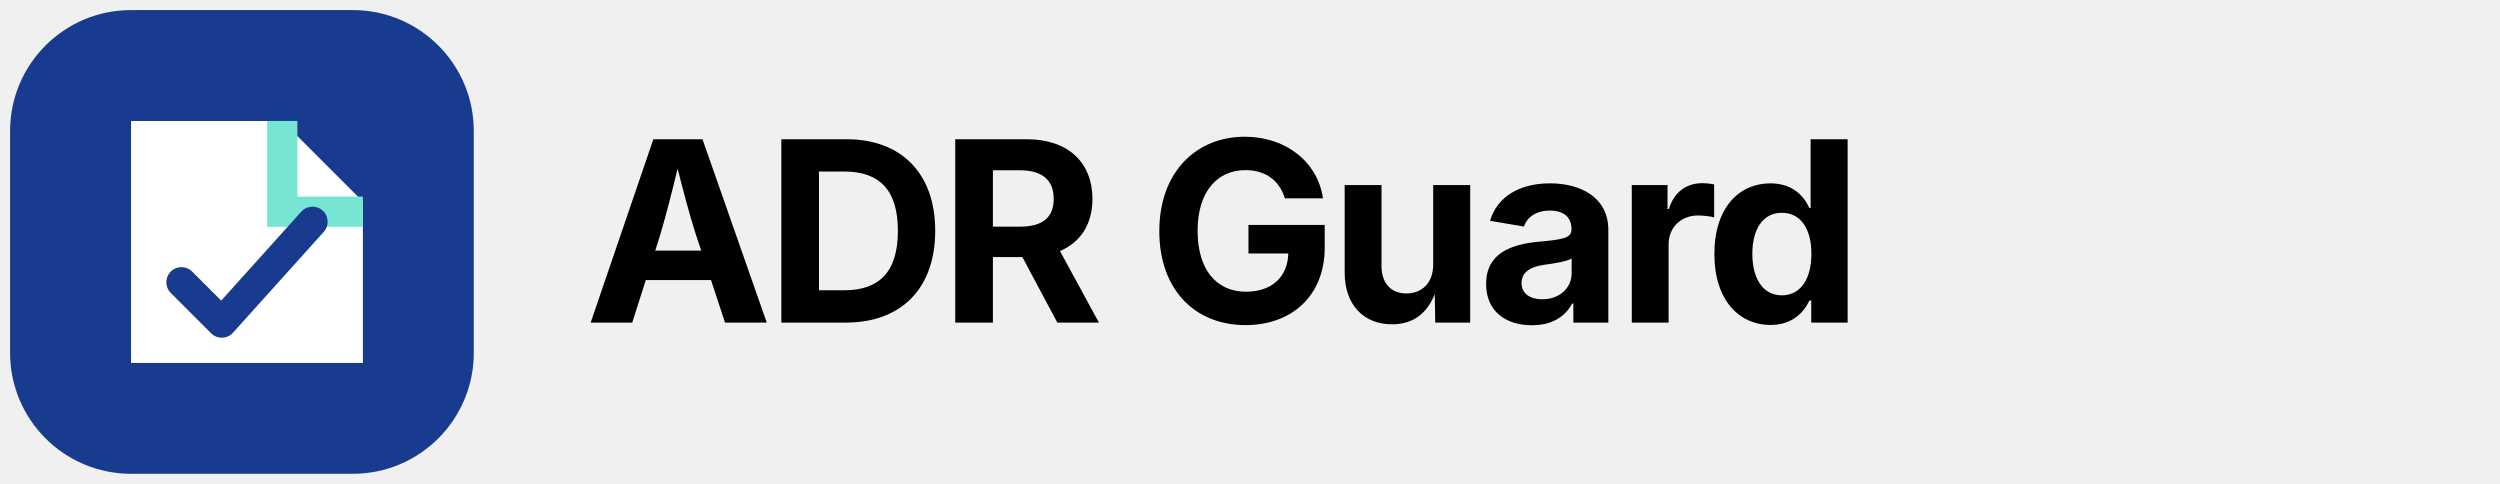
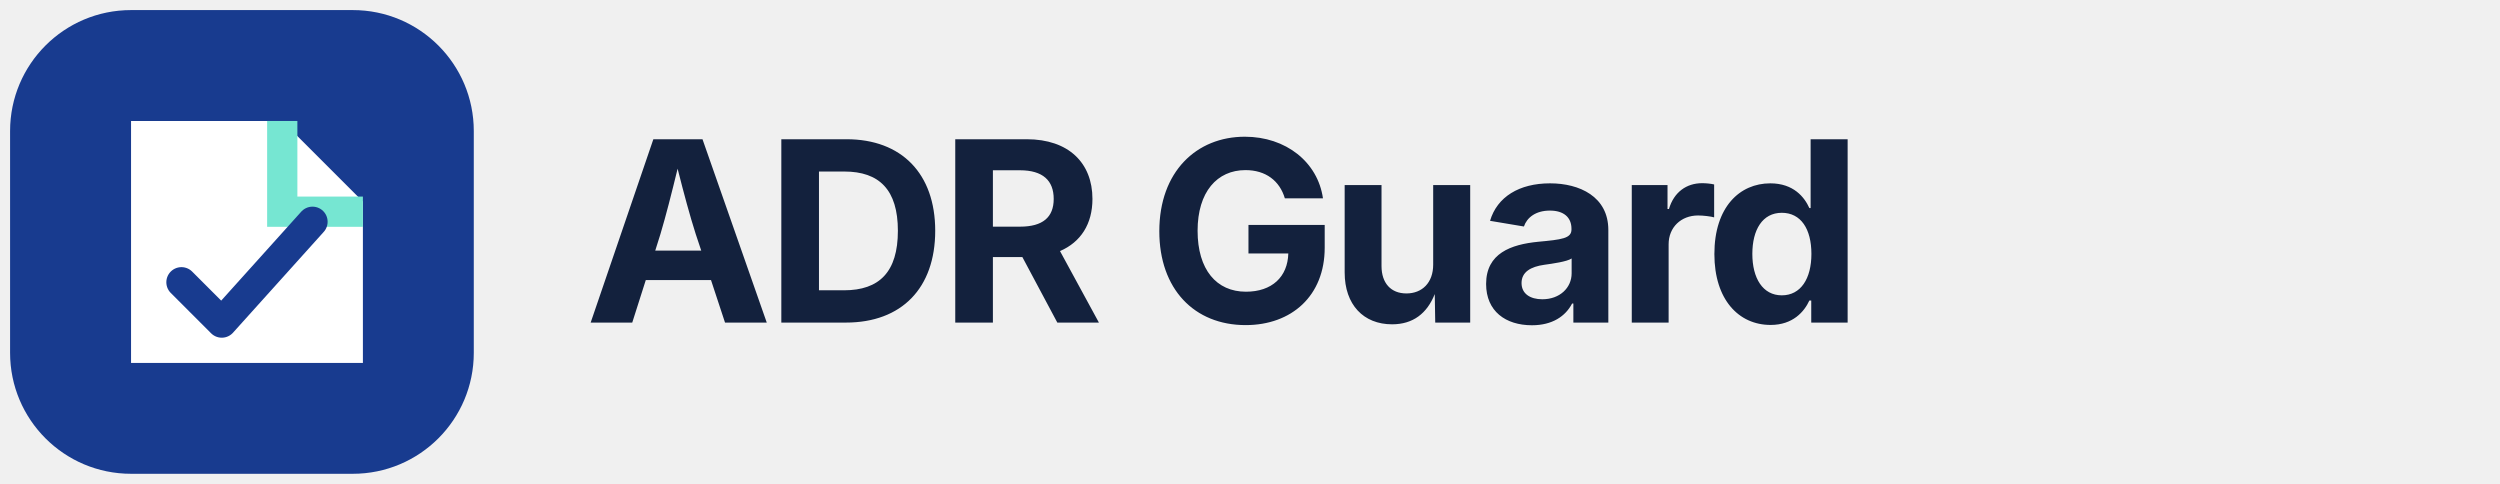
<svg xmlns="http://www.w3.org/2000/svg" viewBox="0 0 248 48" role="img" aria-labelledby="title">
  <g transform="translate(1 1)">
    <rect width="46" height="46" rx="12" fill="#183b8f" />
    <path d="M12 11h15l8 8v16H12z" fill="#fff" />
    <path d="M27 11v9h8" fill="none" stroke="#76e6d2" stroke-width="3" />
    <path d="m17 27 4 4 9-10" fill="none" stroke="#183b8f" stroke-linecap="round" stroke-linejoin="round" stroke-width="3" />
  </g>
-   <text x="58" y="32" fill="currentColor" font-family="Inter, ui-sans-serif, system-ui" font-size="25" font-weight="750" letter-spacing="-.8">ADR Guard</text>
+   <text x="58" y="32" fill="#13213d" font-family="Inter, ui-sans-serif, system-ui" font-size="25" font-weight="750" letter-spacing="-.8">ADR Guard</text>
</svg>
